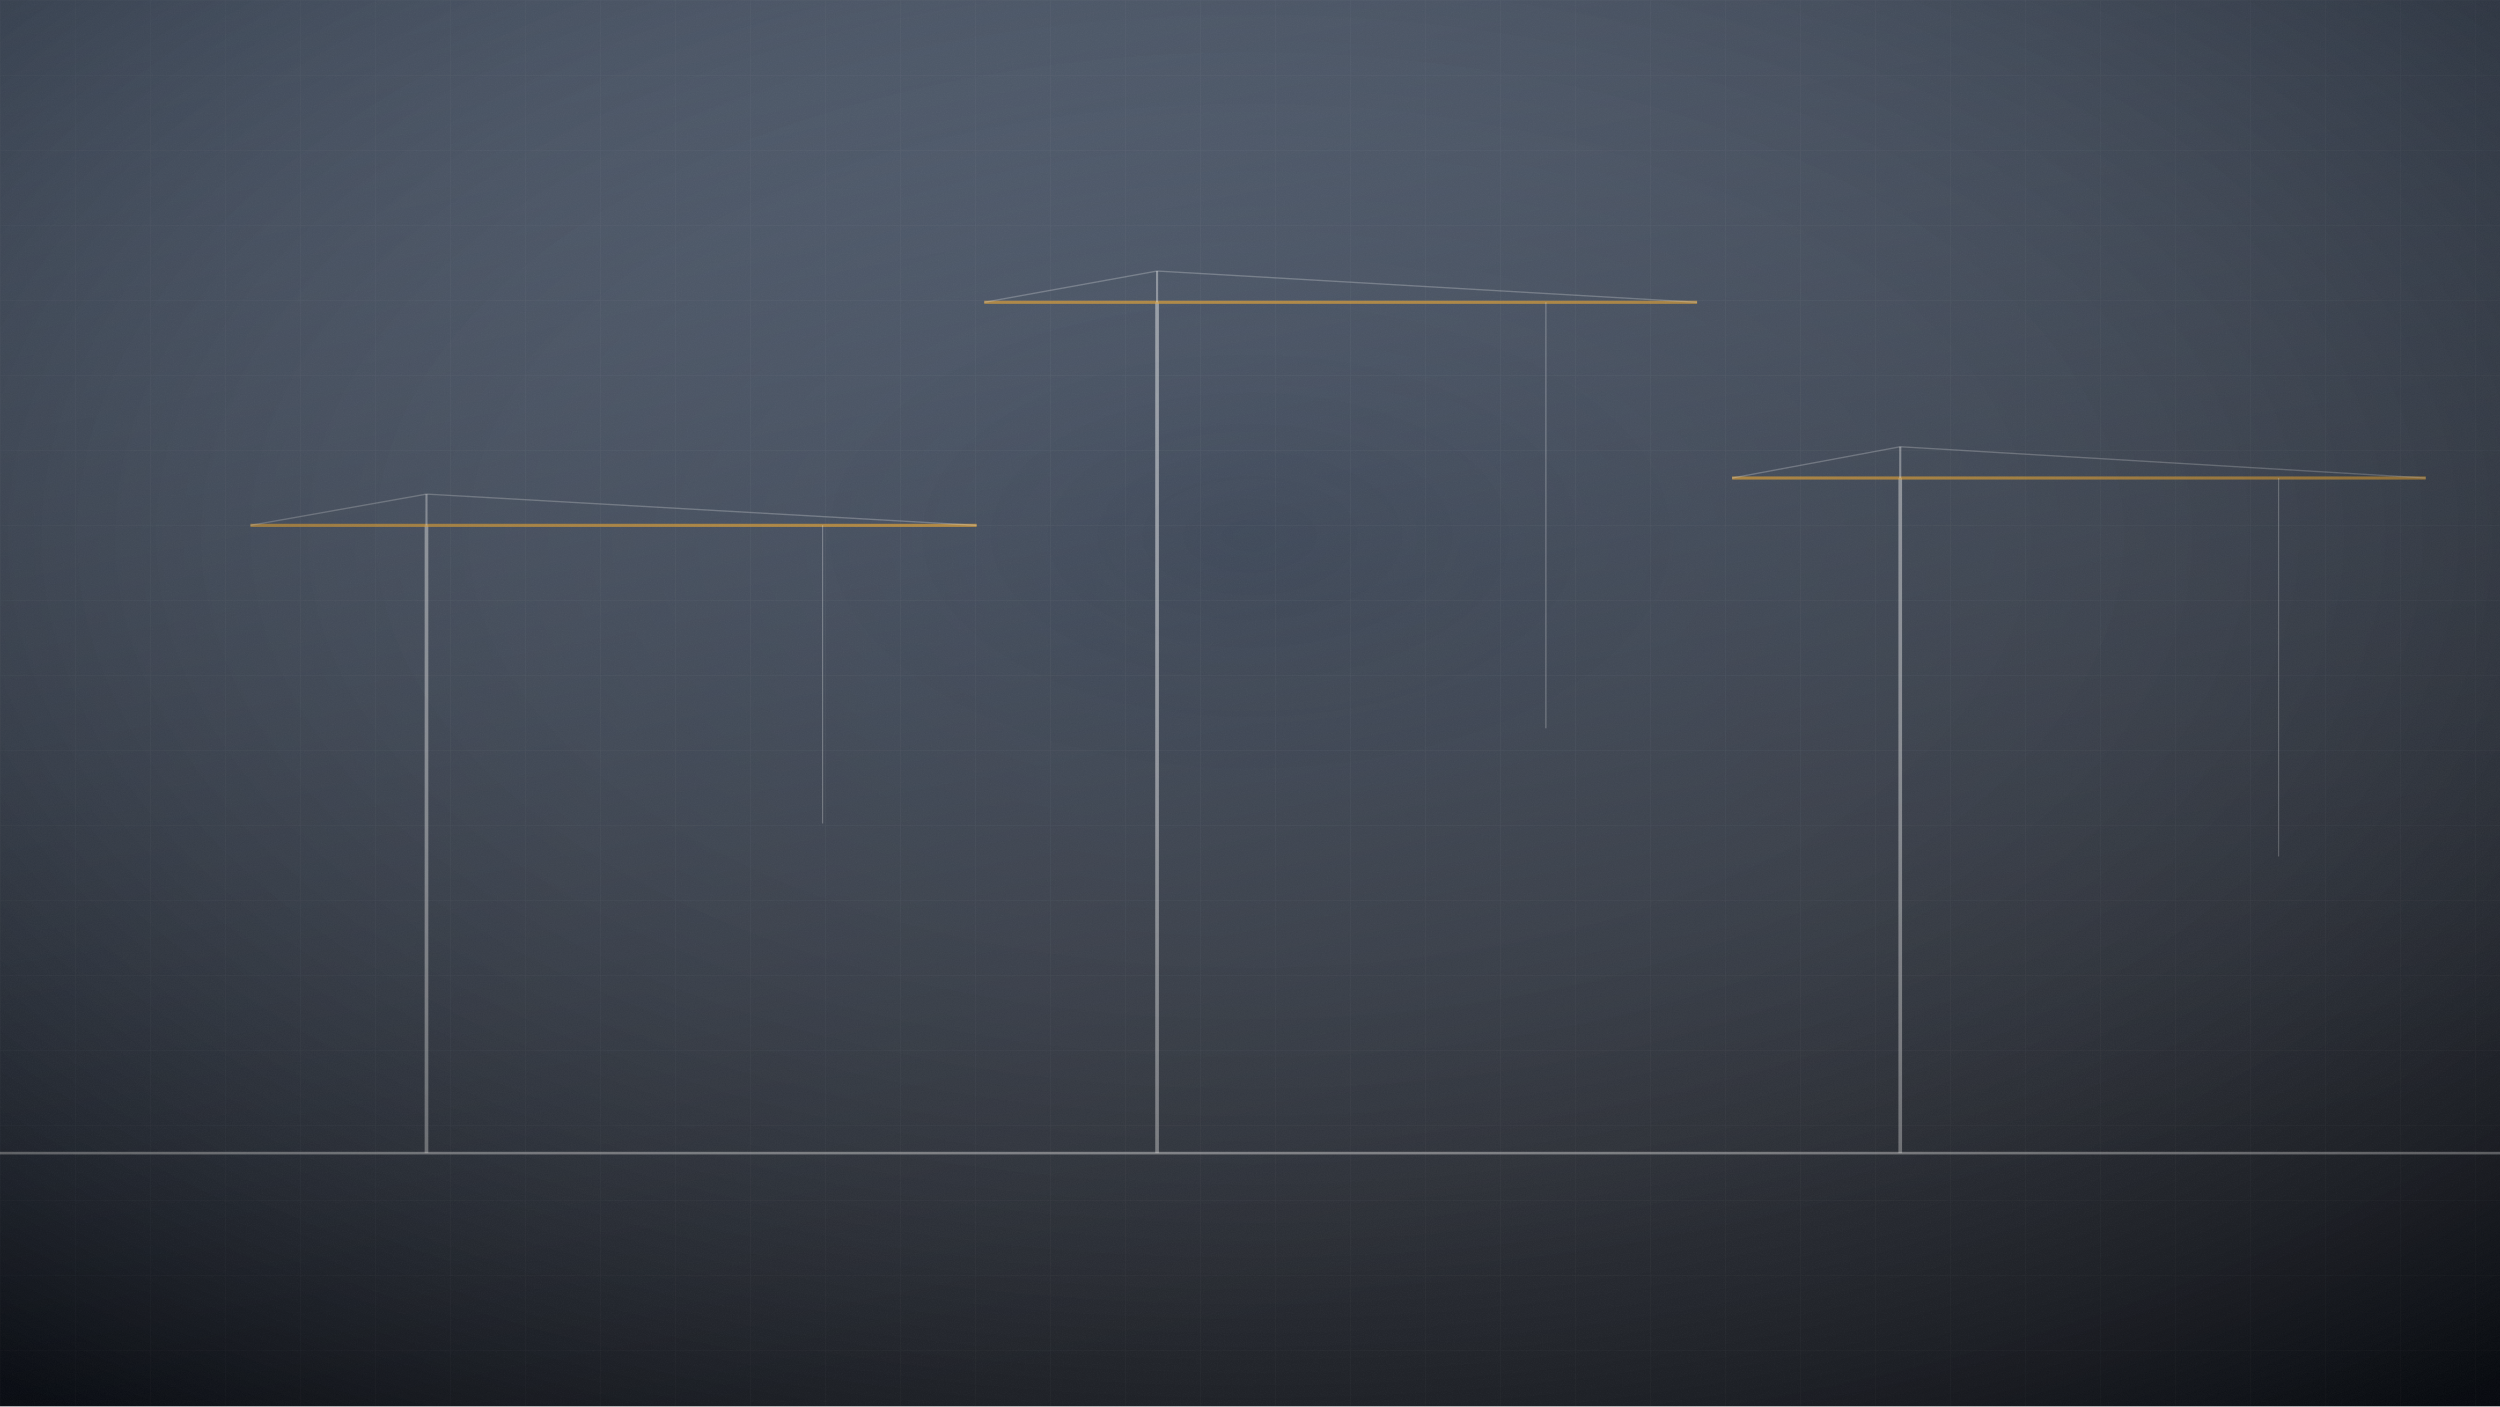
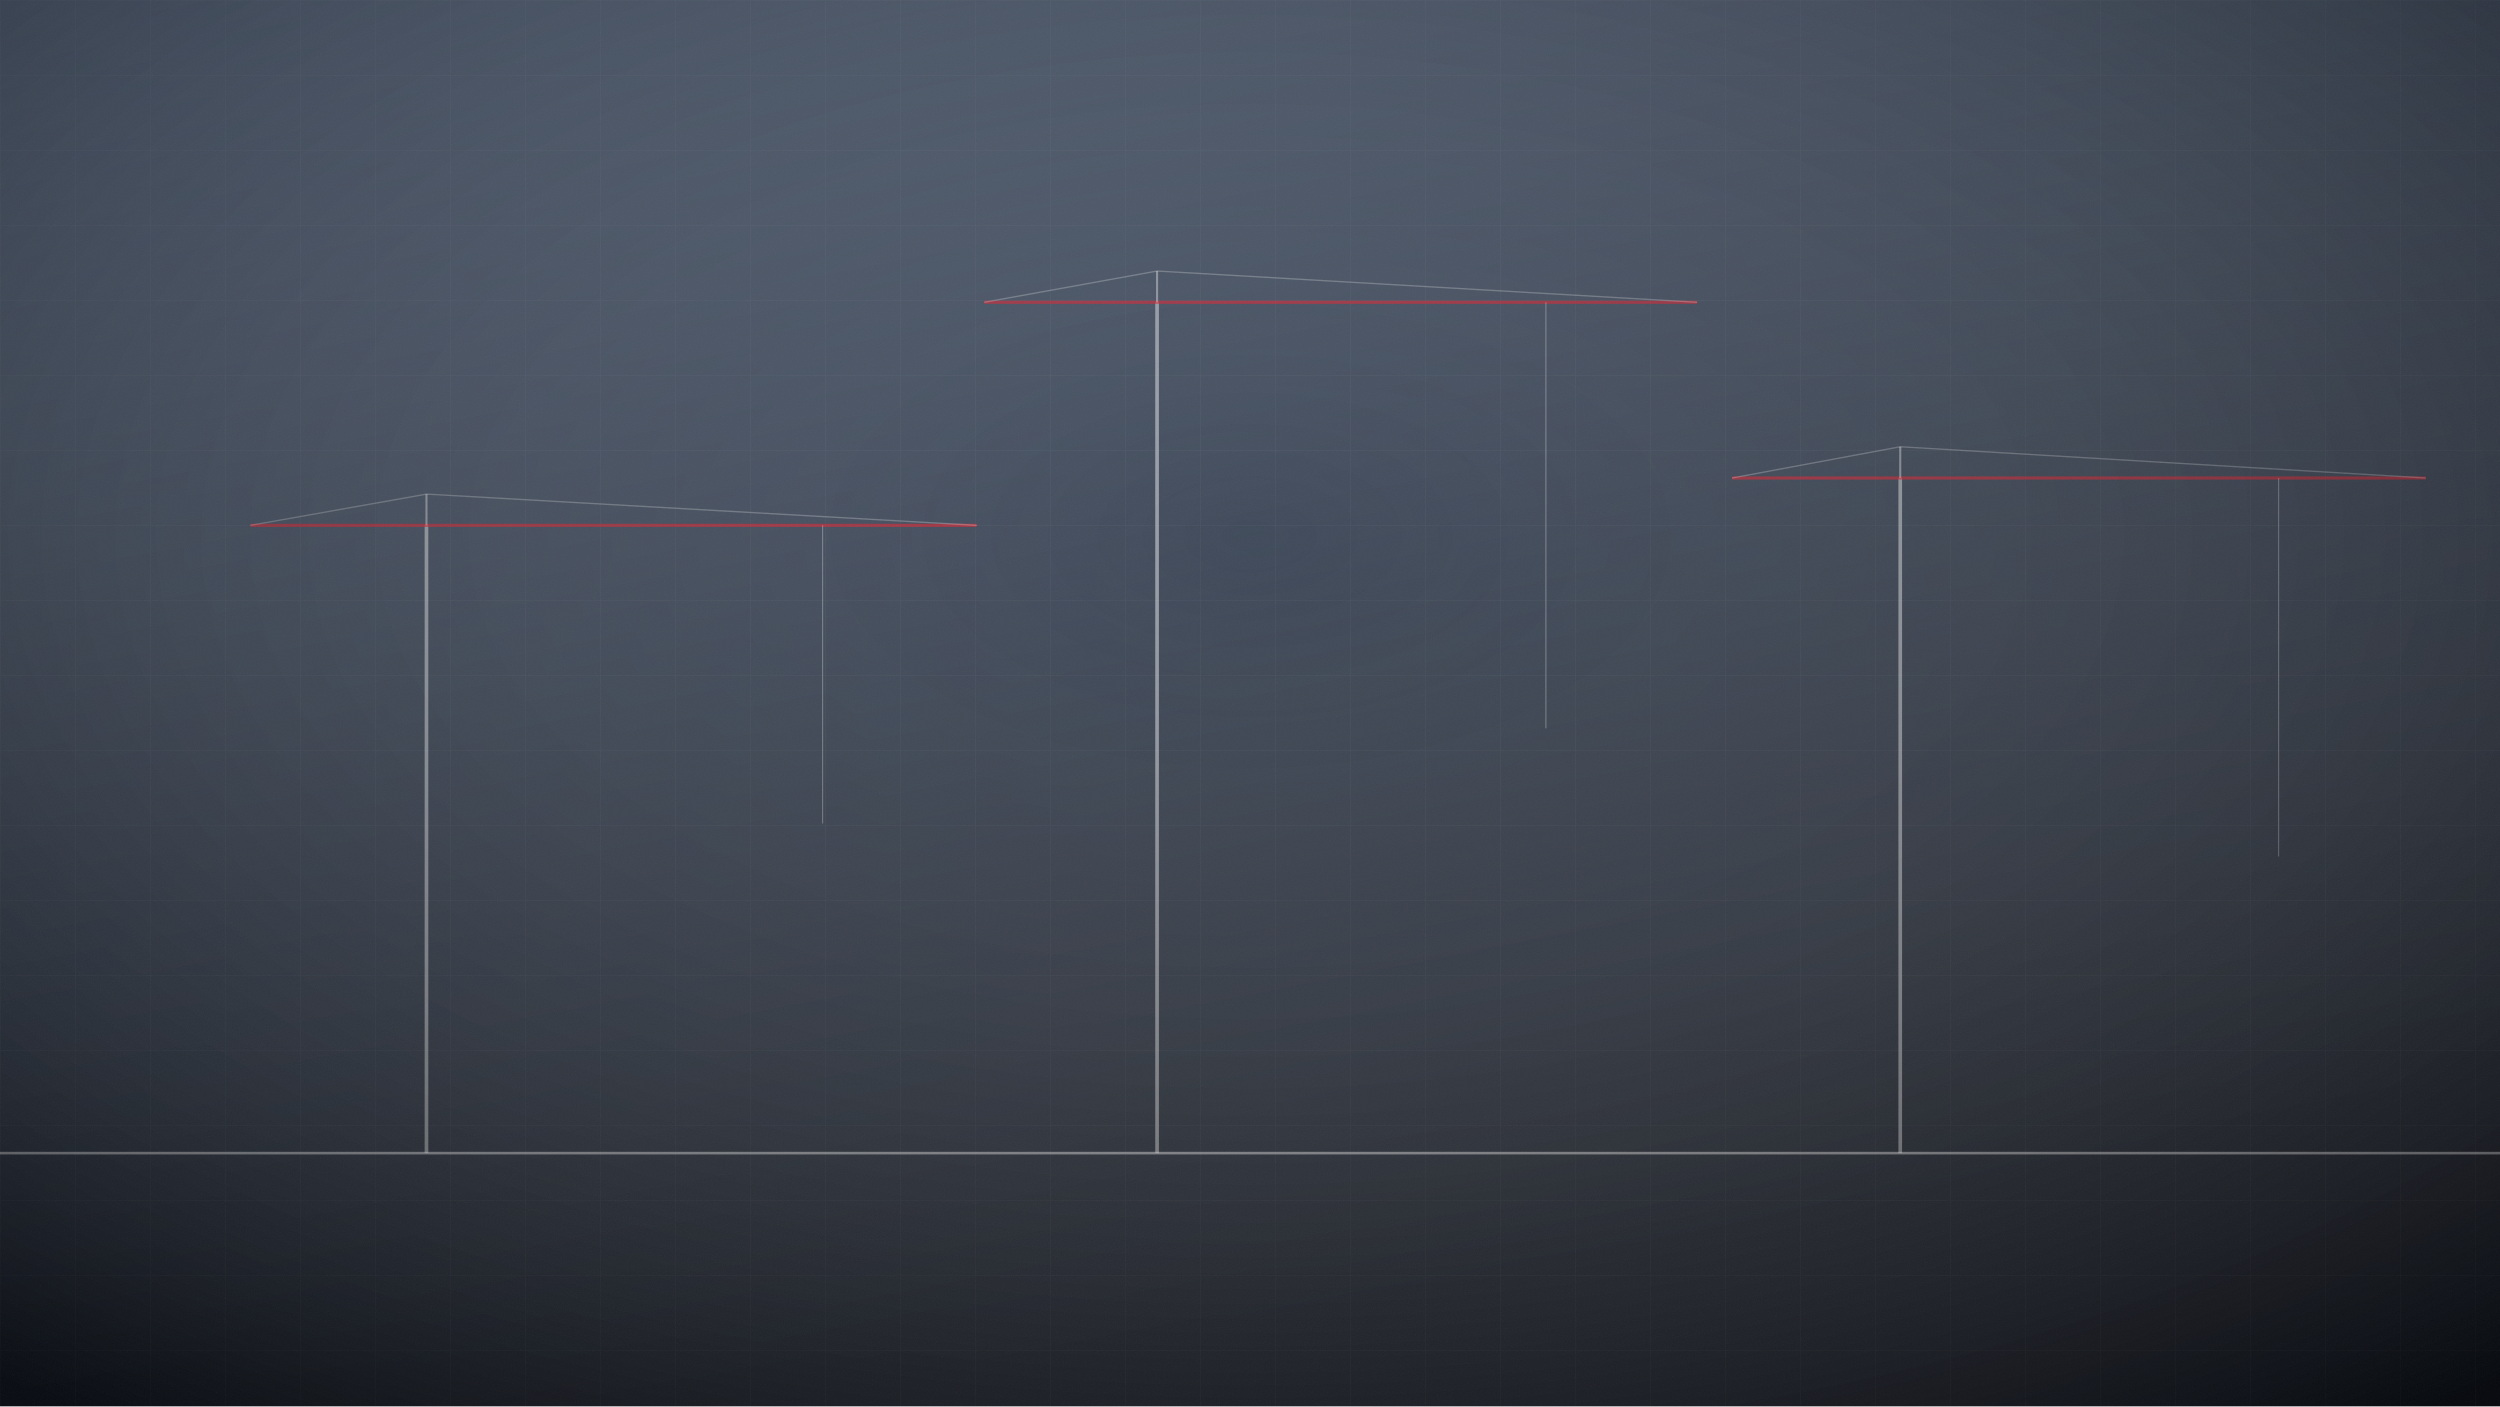
<svg xmlns="http://www.w3.org/2000/svg" width="2400" height="1350" viewBox="0 0 2400 1350" role="img" aria-label="Universal Structural Steel">
  <defs>
    <linearGradient id="gsilverlinehero" x1="0" y1="0" x2="0.35" y2="1">
      <stop offset="0%" stop-color="#3b4c66" />
      <stop offset="55%" stop-color="#1e293b" />
      <stop offset="100%" stop-color="#0c111c" />
    </linearGradient>
    <radialGradient id="vsilverlinehero" cx="50%" cy="38%" r="78%">
      <stop offset="0%" stop-color="#fff" stop-opacity="0.14" />
      <stop offset="100%" stop-color="#000" stop-opacity="0.5" />
    </radialGradient>
    <pattern id="psilverlinehero" width="72" height="72" patternUnits="userSpaceOnUse">
      <path d="M72 0 L0 0 0 72" fill="none" stroke="rgba(255,255,255,.055)" stroke-width="1" />
    </pattern>
    <filter id="nsilverlinehero">
      <feTurbulence type="fractalNoise" baseFrequency="0.9" numOctaves="3" />
      <feColorMatrix type="saturate" values="0" />
    </filter>
  </defs>
  <rect width="2400" height="1350" fill="url(#gsilverlinehero)" />
  <rect width="2400" height="1350" fill="url(#psilverlinehero)" />
  <line x1="409.417" y1="1107" x2="409.417" y2="504.345" stroke="rgba(255,255,255,.46)" stroke-width="3.5" />
-   <line x1="240.407" y1="504.345" x2="937.575" y2="504.345" stroke="rgba(245,158,11,.62)" stroke-width="3" />
+   <line x1="240.407" y1="504.345" x2="937.575" y2="504.345" stroke="rgba(215,0,18,.62)" stroke-width="3" />
  <line x1="409.417" y1="474.345" x2="937.575" y2="504.345" stroke="rgba(255,255,255,.26)" stroke-width="1.3" />
  <line x1="409.417" y1="474.345" x2="240.407" y2="504.345" stroke="rgba(255,255,255,.26)" stroke-width="1.3" />
  <line x1="409.417" y1="504.345" x2="409.417" y2="474.345" stroke="rgba(255,255,255,.4)" stroke-width="2" />
  <line x1="789.691" y1="504.345" x2="789.691" y2="790.528" stroke="rgba(255,255,255,.3)" stroke-width="1.1" />
  <line x1="1110.786" y1="1107" x2="1110.786" y2="290.19" stroke="rgba(255,255,255,.46)" stroke-width="3.5" />
-   <line x1="944.889" y1="290.19" x2="1629.215" y2="290.19" stroke="rgba(245,158,11,.62)" stroke-width="3" />
+   <line x1="944.889" y1="290.19" x2="1629.215" y2="290.19" stroke="rgba(215,0,18,.62)" stroke-width="3" />
  <line x1="1110.786" y1="260.19" x2="1629.215" y2="290.19" stroke="rgba(255,255,255,.26)" stroke-width="1.3" />
  <line x1="1110.786" y1="260.19" x2="944.889" y2="290.19" stroke="rgba(255,255,255,.26)" stroke-width="1.3" />
  <line x1="1110.786" y1="290.19" x2="1110.786" y2="260.19" stroke="rgba(255,255,255,.4)" stroke-width="2" />
  <line x1="1484.055" y1="290.19" x2="1484.055" y2="699.141" stroke="rgba(255,255,255,.3)" stroke-width="1.1" />
  <line x1="1824.236" y1="1107" x2="1824.236" y2="458.885" stroke="rgba(255,255,255,.46)" stroke-width="3.5" />
-   <line x1="1662.805" y1="458.885" x2="2328.708" y2="458.885" stroke="rgba(245,158,11,.62)" stroke-width="3" />
+   <line x1="1662.805" y1="458.885" x2="2328.708" y2="458.885" stroke="rgba(215,0,18,.62)" stroke-width="3" />
  <line x1="1824.236" y1="428.885" x2="2328.708" y2="458.885" stroke="rgba(255,255,255,.26)" stroke-width="1.3" />
  <line x1="1824.236" y1="428.885" x2="1662.805" y2="458.885" stroke="rgba(255,255,255,.26)" stroke-width="1.3" />
  <line x1="1824.236" y1="458.885" x2="1824.236" y2="428.885" stroke="rgba(255,255,255,.4)" stroke-width="2" />
  <line x1="2187.456" y1="458.885" x2="2187.456" y2="822.207" stroke="rgba(255,255,255,.3)" stroke-width="1.1" />
  <line x1="0" y1="1107" x2="2400" y2="1107" stroke="rgba(255,255,255,.5)" stroke-width="2.5" />
  <rect width="2400" height="1350" fill="url(#vsilverlinehero)" />
  <rect width="2400" height="1350" filter="url(#nsilverlinehero)" opacity="0.045" />
</svg>
